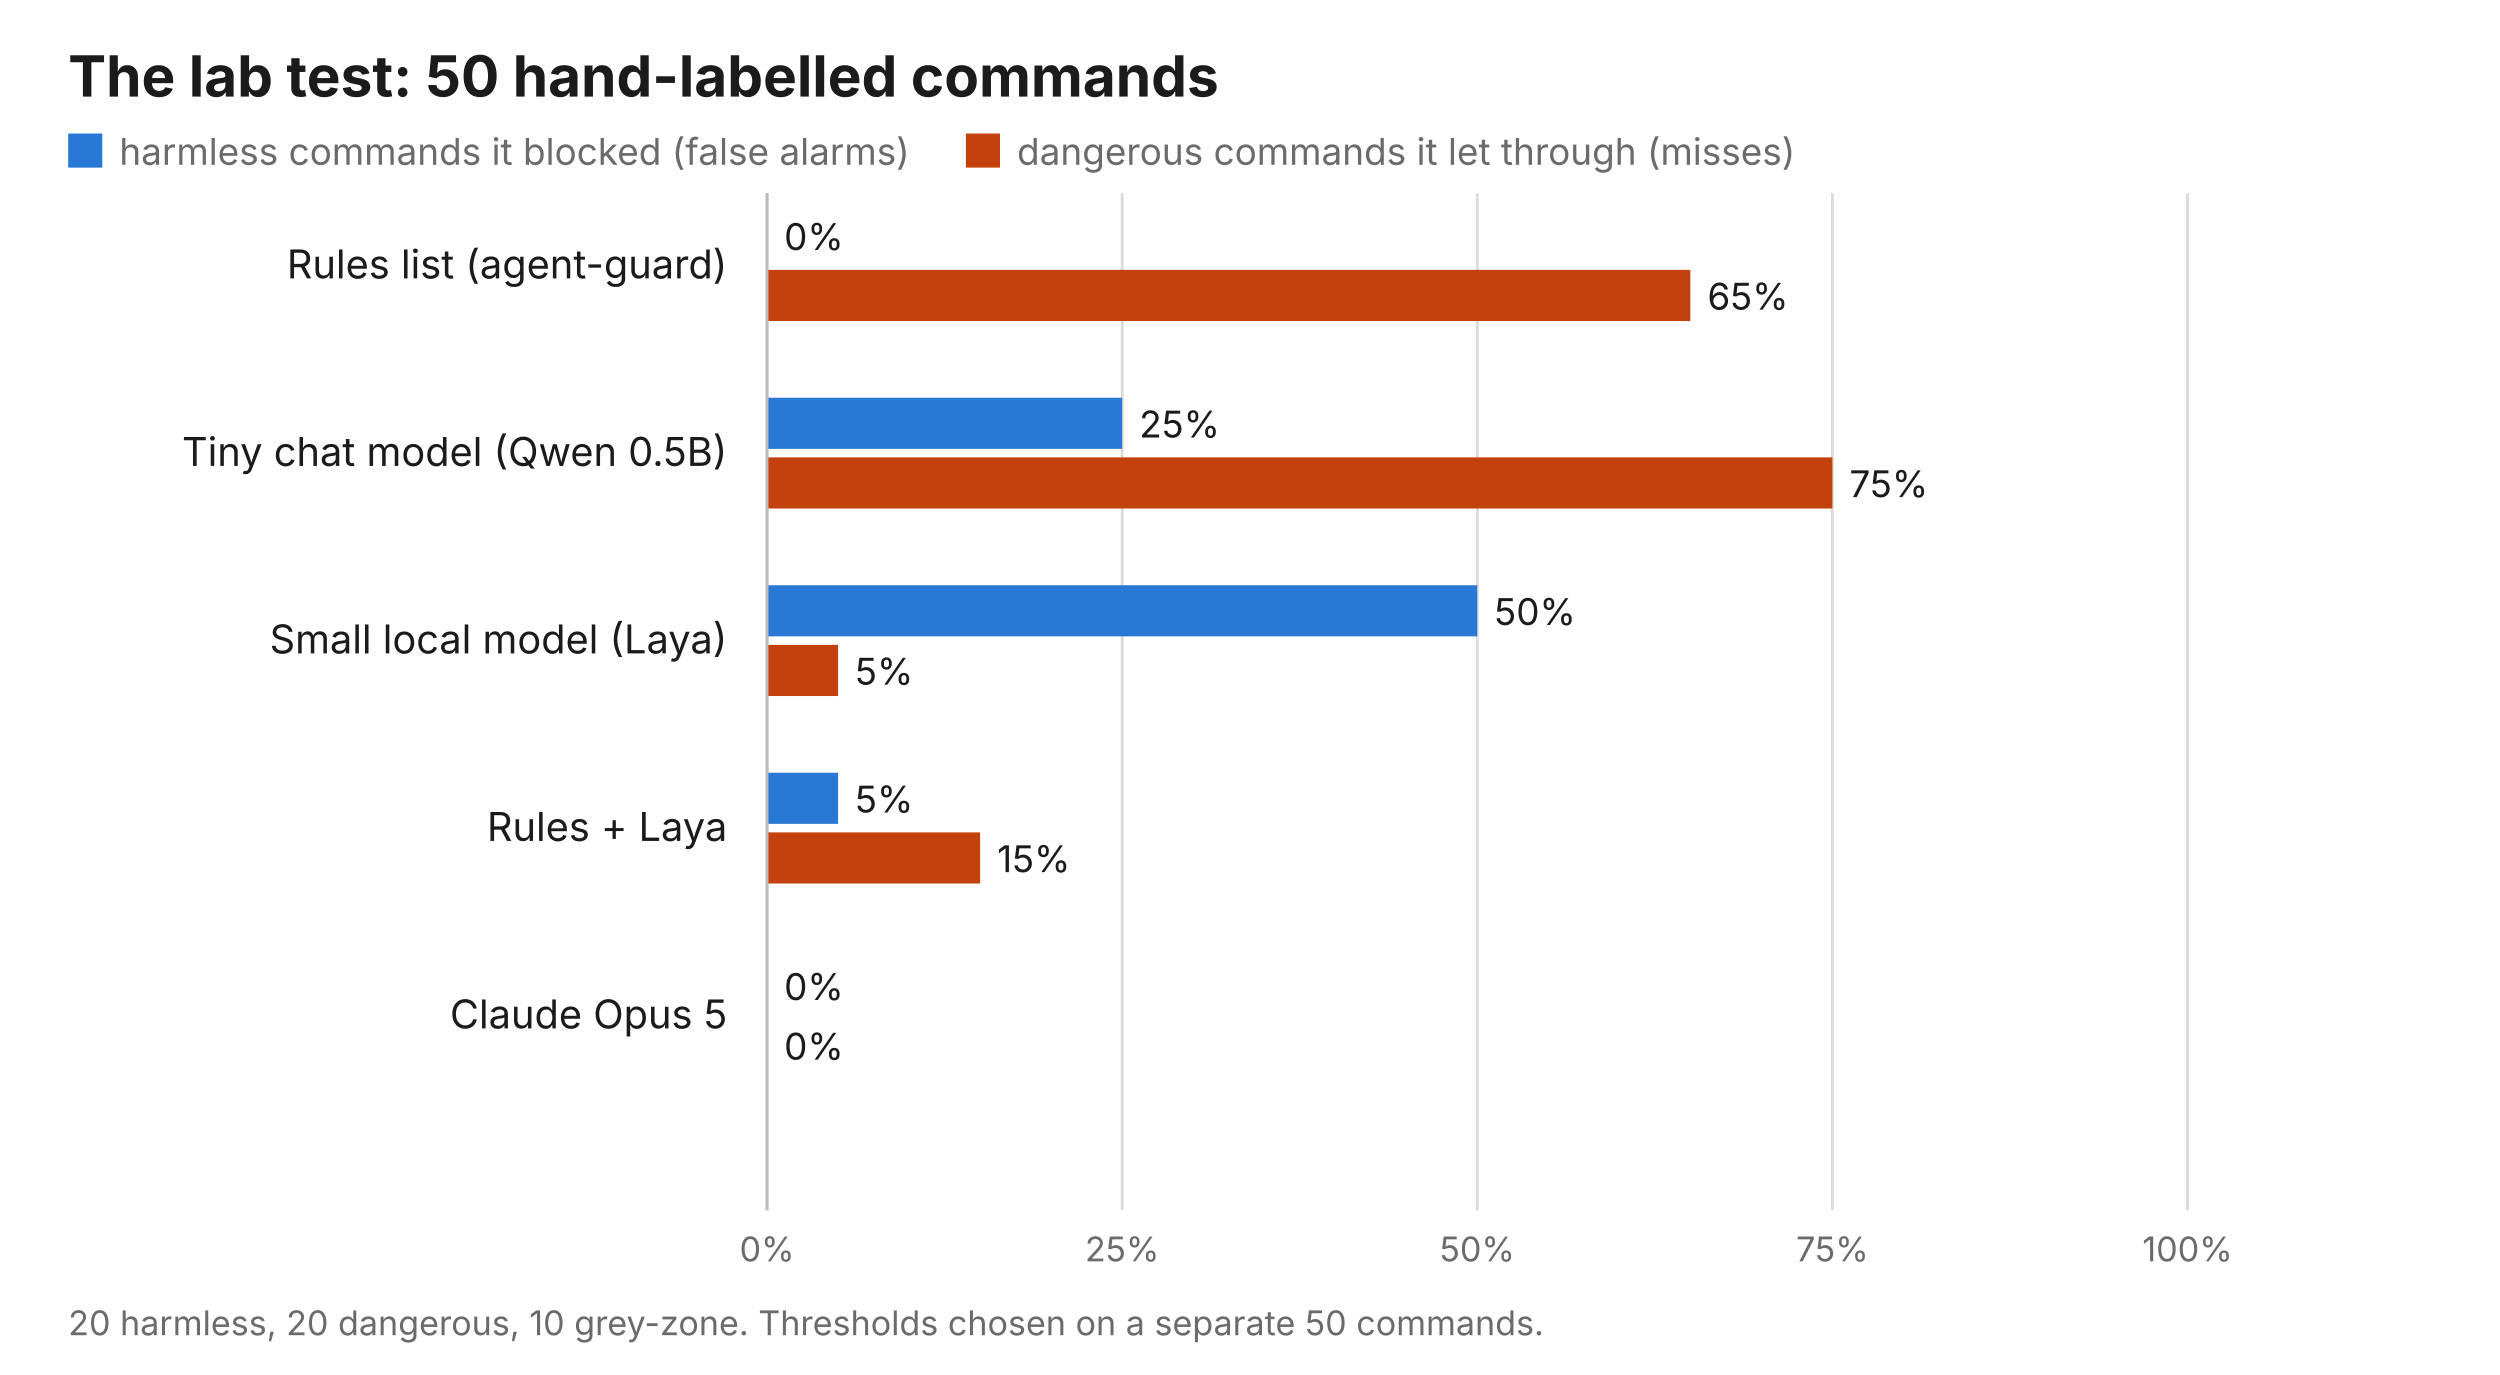
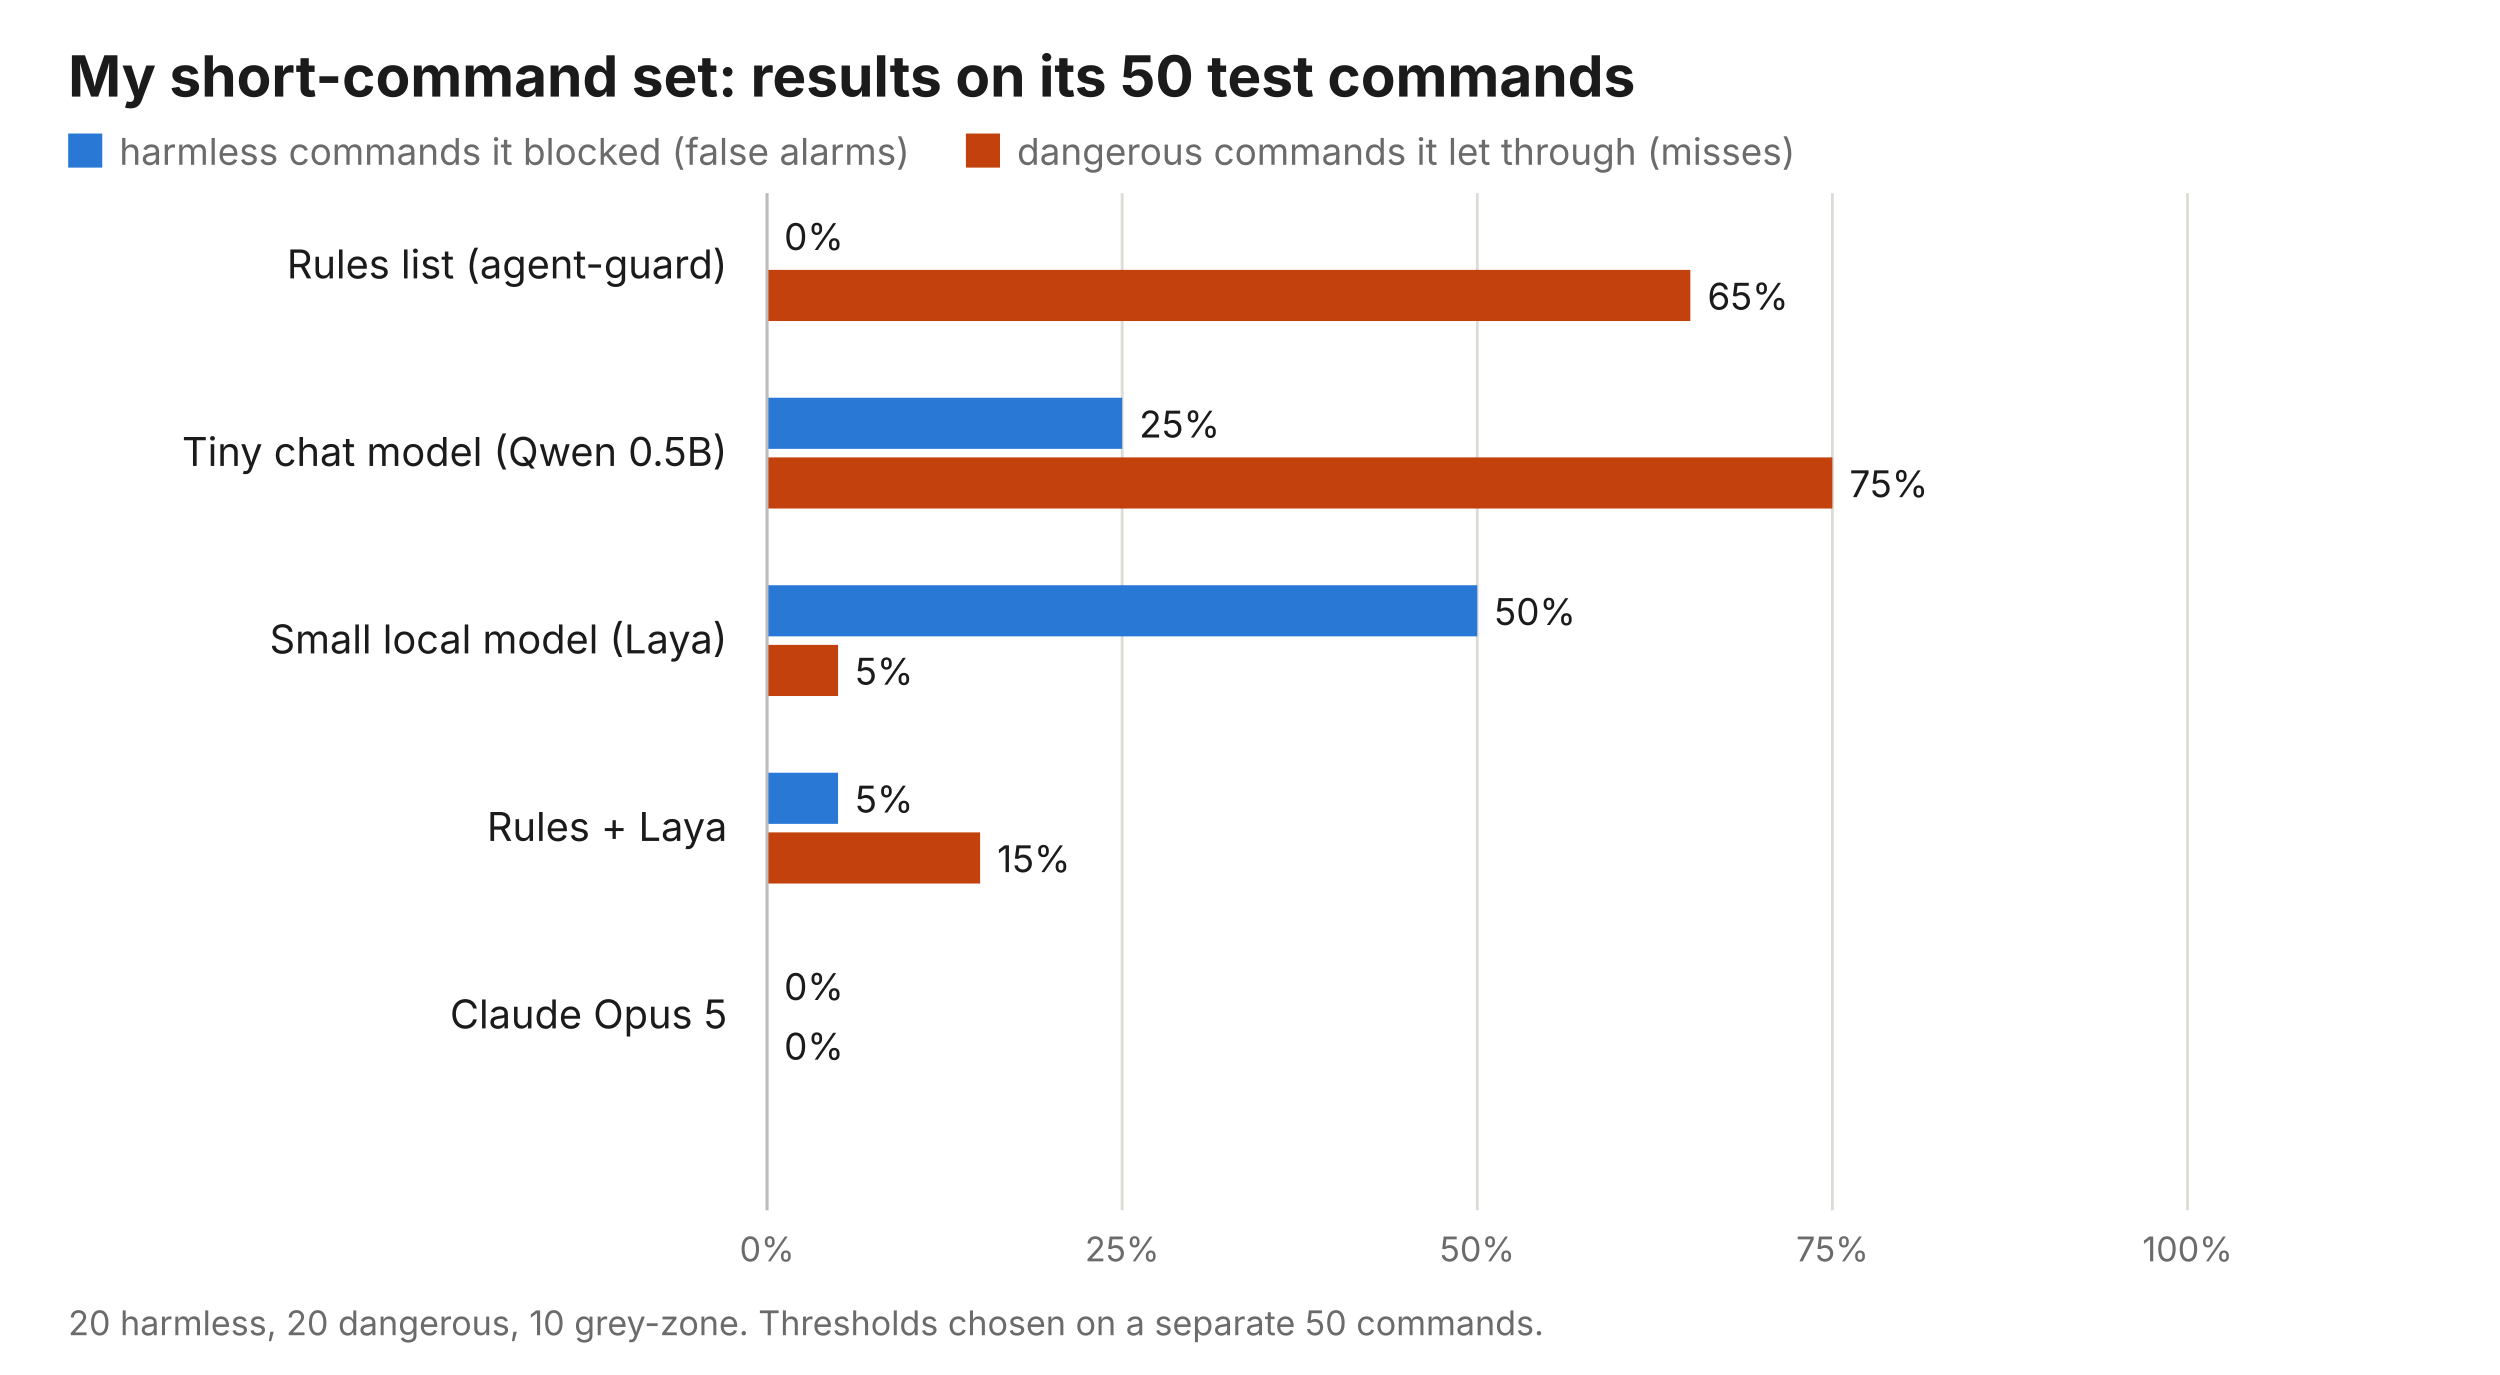
- <svg xmlns="http://www.w3.org/2000/svg" viewBox="0 0 880 484" width="880" height="484" role="img" aria-label="The lab test: 50 hand-labelled commands">
+ <svg xmlns="http://www.w3.org/2000/svg" viewBox="0 0 880 484" width="880" height="484" role="img" aria-label="My short-command set: results on its 50 test commands">
  <rect width="880" height="484" fill="#ffffff" />
-   <text x="24" y="34" font-family="system-ui, -apple-system, Segoe UI, sans-serif" font-size="20" font-weight="700" fill="#1b1b1b">The lab test: 50 hand-labelled commands</text>
+   <text x="24" y="34" font-family="system-ui, -apple-system, Segoe UI, sans-serif" font-size="20" font-weight="700" fill="#1b1b1b">My short-command set: results on its 50 test commands</text>
  <rect x="24" y="47" width="12" height="12" fill="#2a78d6" />
  <text x="42" y="58" font-family="system-ui, -apple-system, Segoe UI, sans-serif" font-size="13" fill="#6b6b6b">harmless commands it blocked (false alarms)</text>
  <rect x="340" y="47" width="12" height="12" fill="#c2410c" />
  <text x="358" y="58" font-family="system-ui, -apple-system, Segoe UI, sans-serif" font-size="13" fill="#6b6b6b">dangerous commands it let through (misses)</text>
  <line x1="270.0" y1="68" x2="270.0" y2="426" stroke="#dddbd5" stroke-width="1" />
  <text x="270.0" y="444" font-family="system-ui, -apple-system, Segoe UI, sans-serif" font-size="12" fill="#6b6b6b" text-anchor="middle">0%</text>
  <line x1="395.0" y1="68" x2="395.0" y2="426" stroke="#dddbd5" stroke-width="1" />
  <text x="395.0" y="444" font-family="system-ui, -apple-system, Segoe UI, sans-serif" font-size="12" fill="#6b6b6b" text-anchor="middle">25%</text>
  <line x1="520.0" y1="68" x2="520.0" y2="426" stroke="#dddbd5" stroke-width="1" />
  <text x="520.0" y="444" font-family="system-ui, -apple-system, Segoe UI, sans-serif" font-size="12" fill="#6b6b6b" text-anchor="middle">50%</text>
  <line x1="645.0" y1="68" x2="645.0" y2="426" stroke="#dddbd5" stroke-width="1" />
  <text x="645.0" y="444" font-family="system-ui, -apple-system, Segoe UI, sans-serif" font-size="12" fill="#6b6b6b" text-anchor="middle">75%</text>
  <line x1="770.0" y1="68" x2="770.0" y2="426" stroke="#dddbd5" stroke-width="1" />
  <text x="770.0" y="444" font-family="system-ui, -apple-system, Segoe UI, sans-serif" font-size="12" fill="#6b6b6b" text-anchor="middle">100%</text>
  <text x="256" y="98" font-family="system-ui, -apple-system, Segoe UI, sans-serif" font-size="14" fill="#1b1b1b" text-anchor="end">Rules list (agent-guard)</text>
  <text x="276.0" y="88" font-family="system-ui, -apple-system, Segoe UI, sans-serif" font-size="13" fill="#1b1b1b">0%</text>
  <rect x="270" y="95" width="325.0" height="18" fill="#c2410c" />
  <text x="601.0" y="109" font-family="system-ui, -apple-system, Segoe UI, sans-serif" font-size="13" fill="#1b1b1b">65%</text>
  <text x="256" y="164" font-family="system-ui, -apple-system, Segoe UI, sans-serif" font-size="14" fill="#1b1b1b" text-anchor="end">Tiny chat model (Qwen 0.5B)</text>
  <rect x="270" y="140" width="125.0" height="18" fill="#2a78d6" />
  <text x="401.0" y="154" font-family="system-ui, -apple-system, Segoe UI, sans-serif" font-size="13" fill="#1b1b1b">25%</text>
  <rect x="270" y="161" width="375.0" height="18" fill="#c2410c" />
  <text x="651.0" y="175" font-family="system-ui, -apple-system, Segoe UI, sans-serif" font-size="13" fill="#1b1b1b">75%</text>
  <text x="256" y="230" font-family="system-ui, -apple-system, Segoe UI, sans-serif" font-size="14" fill="#1b1b1b" text-anchor="end">Small local model (Laya)</text>
  <rect x="270" y="206" width="250.0" height="18" fill="#2a78d6" />
  <text x="526.0" y="220" font-family="system-ui, -apple-system, Segoe UI, sans-serif" font-size="13" fill="#1b1b1b">50%</text>
  <rect x="270" y="227" width="25.0" height="18" fill="#c2410c" />
  <text x="301.0" y="241" font-family="system-ui, -apple-system, Segoe UI, sans-serif" font-size="13" fill="#1b1b1b">5%</text>
  <text x="256" y="296" font-family="system-ui, -apple-system, Segoe UI, sans-serif" font-size="14" fill="#1b1b1b" text-anchor="end">Rules + Laya</text>
  <rect x="270" y="272" width="25.0" height="18" fill="#2a78d6" />
  <text x="301.0" y="286" font-family="system-ui, -apple-system, Segoe UI, sans-serif" font-size="13" fill="#1b1b1b">5%</text>
  <rect x="270" y="293" width="75.0" height="18" fill="#c2410c" />
  <text x="351.0" y="307" font-family="system-ui, -apple-system, Segoe UI, sans-serif" font-size="13" fill="#1b1b1b">15%</text>
  <text x="256" y="362" font-family="system-ui, -apple-system, Segoe UI, sans-serif" font-size="14" fill="#1b1b1b" text-anchor="end">Claude Opus 5</text>
  <text x="276.0" y="352" font-family="system-ui, -apple-system, Segoe UI, sans-serif" font-size="13" fill="#1b1b1b">0%</text>
  <text x="276.0" y="373" font-family="system-ui, -apple-system, Segoe UI, sans-serif" font-size="13" fill="#1b1b1b">0%</text>
  <line x1="270" y1="68" x2="270" y2="426" stroke="#bbb" stroke-width="1" />
  <text x="24" y="470" font-family="system-ui, -apple-system, Segoe UI, sans-serif" font-size="12" fill="#6b6b6b">20 harmless, 20 dangerous, 10 grey-zone. Thresholds chosen on a separate 50 commands.</text>
</svg>
